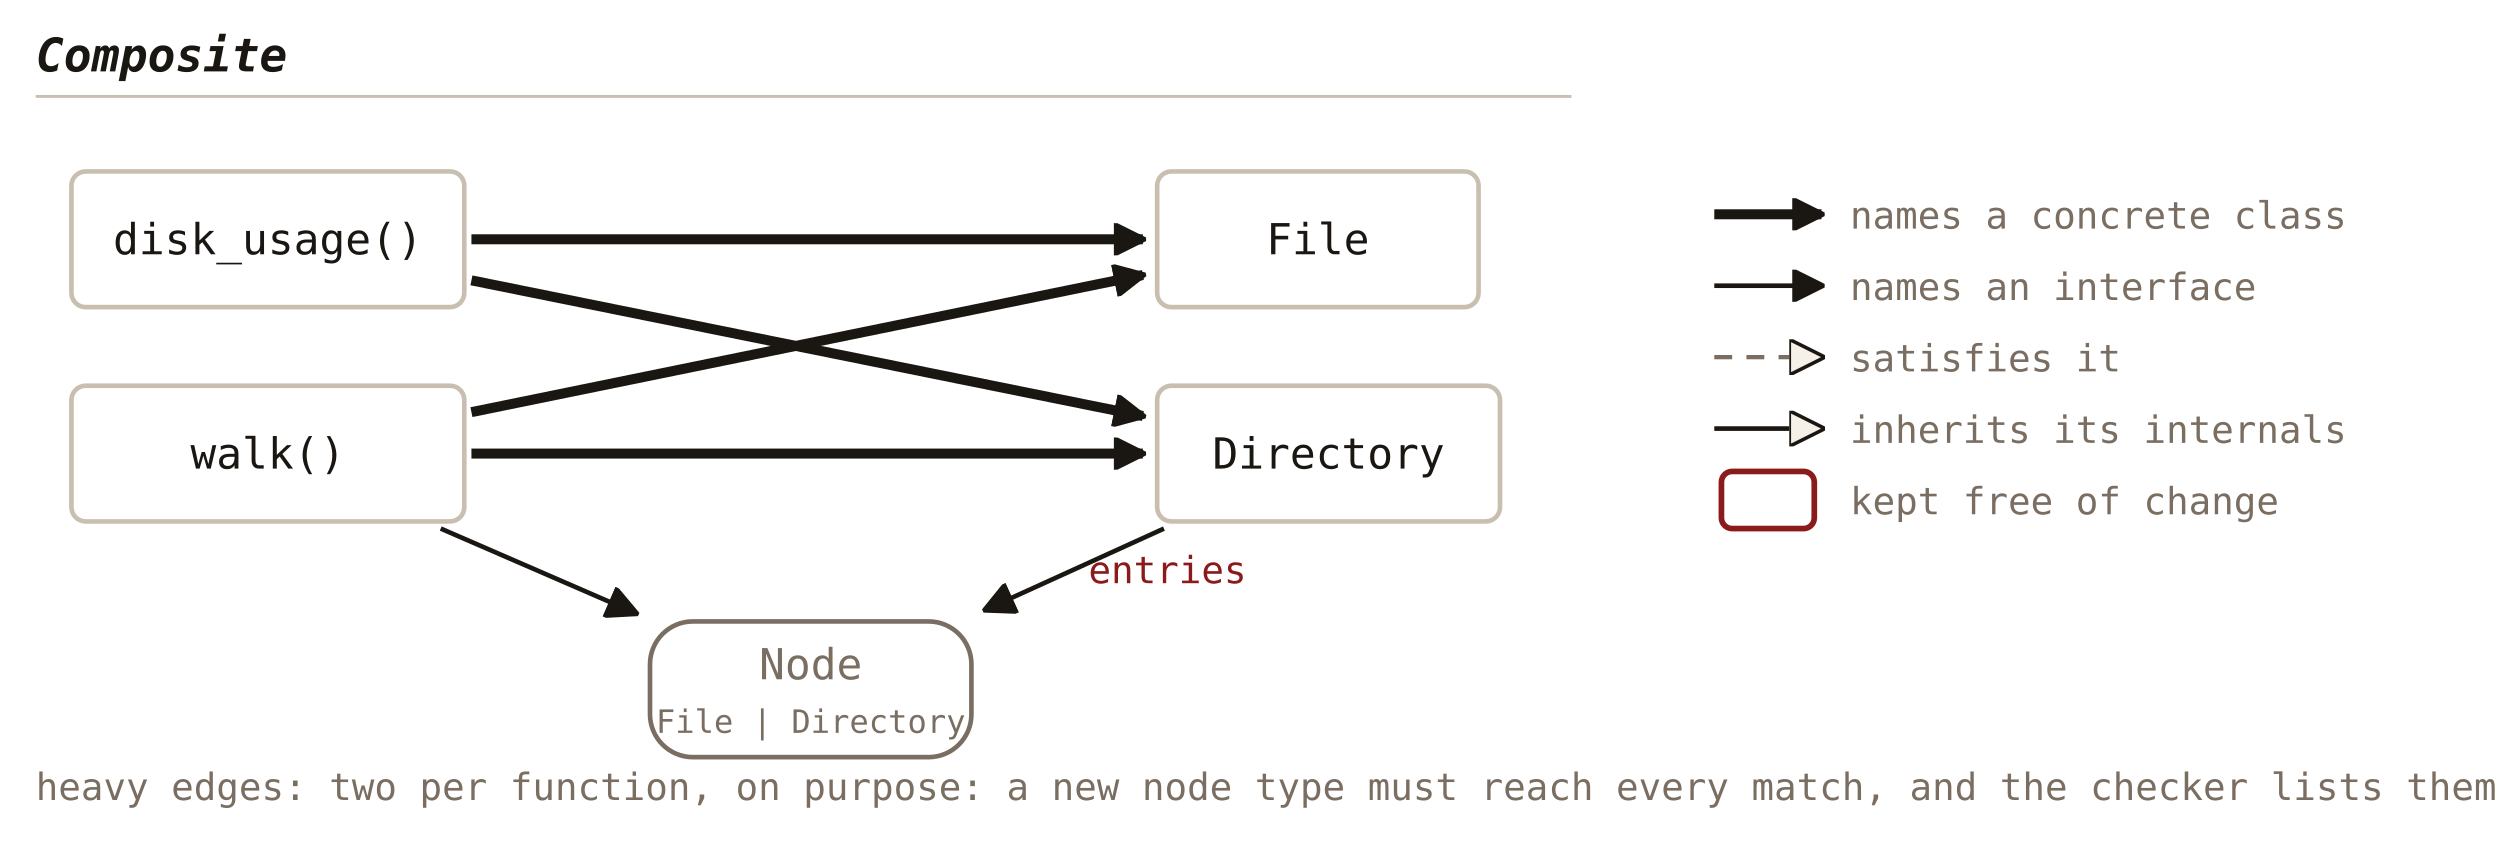
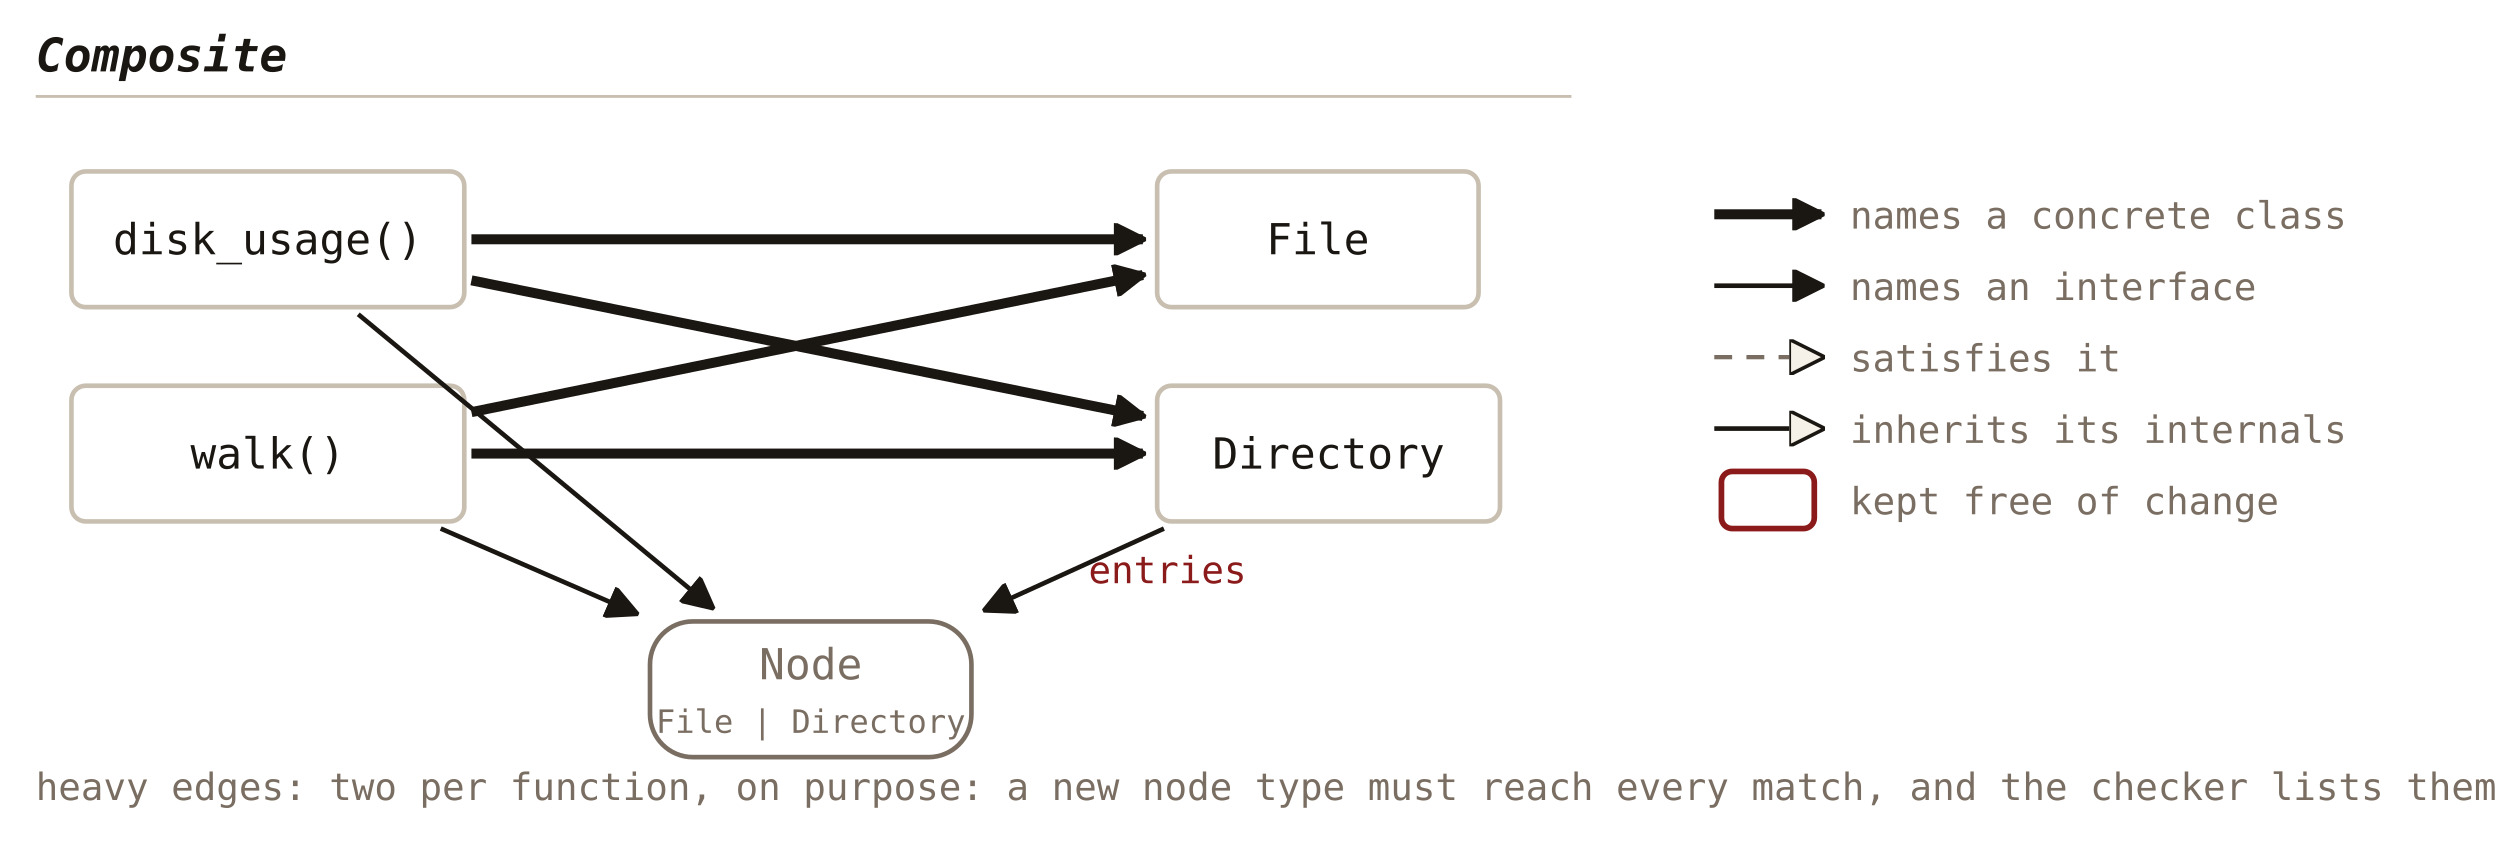
<svg xmlns="http://www.w3.org/2000/svg" viewBox="0 0 700 236" font-family="'JetBrains Mono', Consolas, monospace">
  <defs>
    <marker id="c34-solid" viewBox="0 0 10 10" refX="9" refY="5" markerWidth="9" markerHeight="9" orient="auto" markerUnits="userSpaceOnUse">
      <path d="M0,0 L10,5 L0,10 Z" fill="#1a1612" stroke="#1a1612" stroke-width="1" />
    </marker>
    <marker id="c34-hollow" viewBox="0 0 10 10" refX="9" refY="5" markerWidth="10" markerHeight="10" orient="auto" markerUnits="userSpaceOnUse">
      <path d="M0,0 L10,5 L0,10 Z" fill="#f5f0e8" stroke="#1a1612" stroke-width="1" />
    </marker>
  </defs>
  <text x="10" y="20" font-size="13" font-weight="bold" font-style="italic" fill="#1a1612" text-anchor="start">Composite</text>
  <line x1="10" y1="27" x2="440" y2="27" stroke="#c8bfb0" stroke-width="0.8" />
  <rect x="20" y="48" width="110" height="38" fill="none" stroke="#c8bfb0" stroke-width="1.3" rx="4" />
  <text x="75.0" y="71.2" font-size="12" fill="#1a1612" text-anchor="middle">disk_usage()</text>
  <rect x="20" y="108" width="110" height="38" fill="none" stroke="#c8bfb0" stroke-width="1.3" rx="4" />
  <text x="75.0" y="131.2" font-size="12" fill="#1a1612" text-anchor="middle">walk()</text>
  <rect x="324" y="48" width="90" height="38" fill="none" stroke="#c8bfb0" stroke-width="1.3" rx="4" />
  <text x="369.0" y="71.2" font-size="12" fill="#1a1612" text-anchor="middle">File</text>
  <rect x="324" y="108" width="96" height="38" fill="none" stroke="#c8bfb0" stroke-width="1.3" rx="4" />
  <text x="372.0" y="131.2" font-size="12" fill="#1a1612" text-anchor="middle">Directory</text>
  <rect x="182" y="174" width="90" height="38" fill="none" stroke="#7a6e62" stroke-width="1.3" rx="12" />
  <text x="227.0" y="190.2" font-size="12" fill="#7a6e62" text-anchor="middle">Node</text>
  <text x="227.0" y="205.2" font-size="9" fill="#7a6e62" text-anchor="middle">File | Directory</text>
  <line x1="132.0" y1="67.0" x2="320.0" y2="67.0" stroke="#1a1612" stroke-width="2.8" marker-end="url(#c34-solid)" />
  <line x1="132.0" y1="78.5" x2="320.0" y2="116.5" stroke="#1a1612" stroke-width="2.8" marker-end="url(#c34-solid)" />
  <line x1="132.0" y1="115.4" x2="320.0" y2="77.0" stroke="#1a1612" stroke-width="2.8" marker-end="url(#c34-solid)" />
  <line x1="132.0" y1="127.0" x2="320.0" y2="127.0" stroke="#1a1612" stroke-width="2.8" marker-end="url(#c34-solid)" />
+   <line x1="100.3" y1="88.0" x2="199.3" y2="170.0" stroke="#1a1612" stroke-width="1.3" marker-end="url(#c34-solid)" />
  <line x1="123.4" y1="148.0" x2="178.0" y2="171.7" stroke="#1a1612" stroke-width="1.3" marker-end="url(#c34-solid)" />
  <line x1="325.9" y1="148.0" x2="276.0" y2="170.7" stroke="#1a1612" stroke-width="1.3" marker-end="url(#c34-solid)" />
  <text x="326.9" y="163.3" font-size="10.5" fill="#8b1a1a" text-anchor="middle">entries</text>
  <text x="10" y="224" font-size="10.5" fill="#7a6e62" text-anchor="start">heavy edges: two per function, on purpose: a new node type must reach every match, and the checker lists them.</text>
  <line x1="480" y1="60" x2="510" y2="60" stroke="#1a1612" stroke-width="2.8" marker-end="url(#c34-solid)" />
  <text x="518" y="64" font-size="10.5" fill="#7a6e62" text-anchor="start">names a concrete class</text>
  <line x1="480" y1="80" x2="510" y2="80" stroke="#1a1612" stroke-width="1.3" marker-end="url(#c34-solid)" />
  <text x="518" y="84" font-size="10.5" fill="#7a6e62" text-anchor="start">names an interface</text>
  <line x1="480" y1="100" x2="510" y2="100" stroke="#7a6e62" stroke-width="1.2" stroke-dasharray="5,4" marker-end="url(#c34-hollow)" />
  <text x="518" y="104" font-size="10.5" fill="#7a6e62" text-anchor="start">satisfies it</text>
  <line x1="480" y1="120" x2="510" y2="120" stroke="#1a1612" stroke-width="1.3" marker-end="url(#c34-hollow)" />
  <text x="518" y="124" font-size="10.5" fill="#7a6e62" text-anchor="start">inherits its internals</text>
  <rect x="482" y="132" width="26" height="16" fill="none" stroke="#8b1a1a" stroke-width="1.6" rx="3" />
  <text x="518" y="144" font-size="10.5" fill="#7a6e62" text-anchor="start">kept free of change</text>
</svg>
